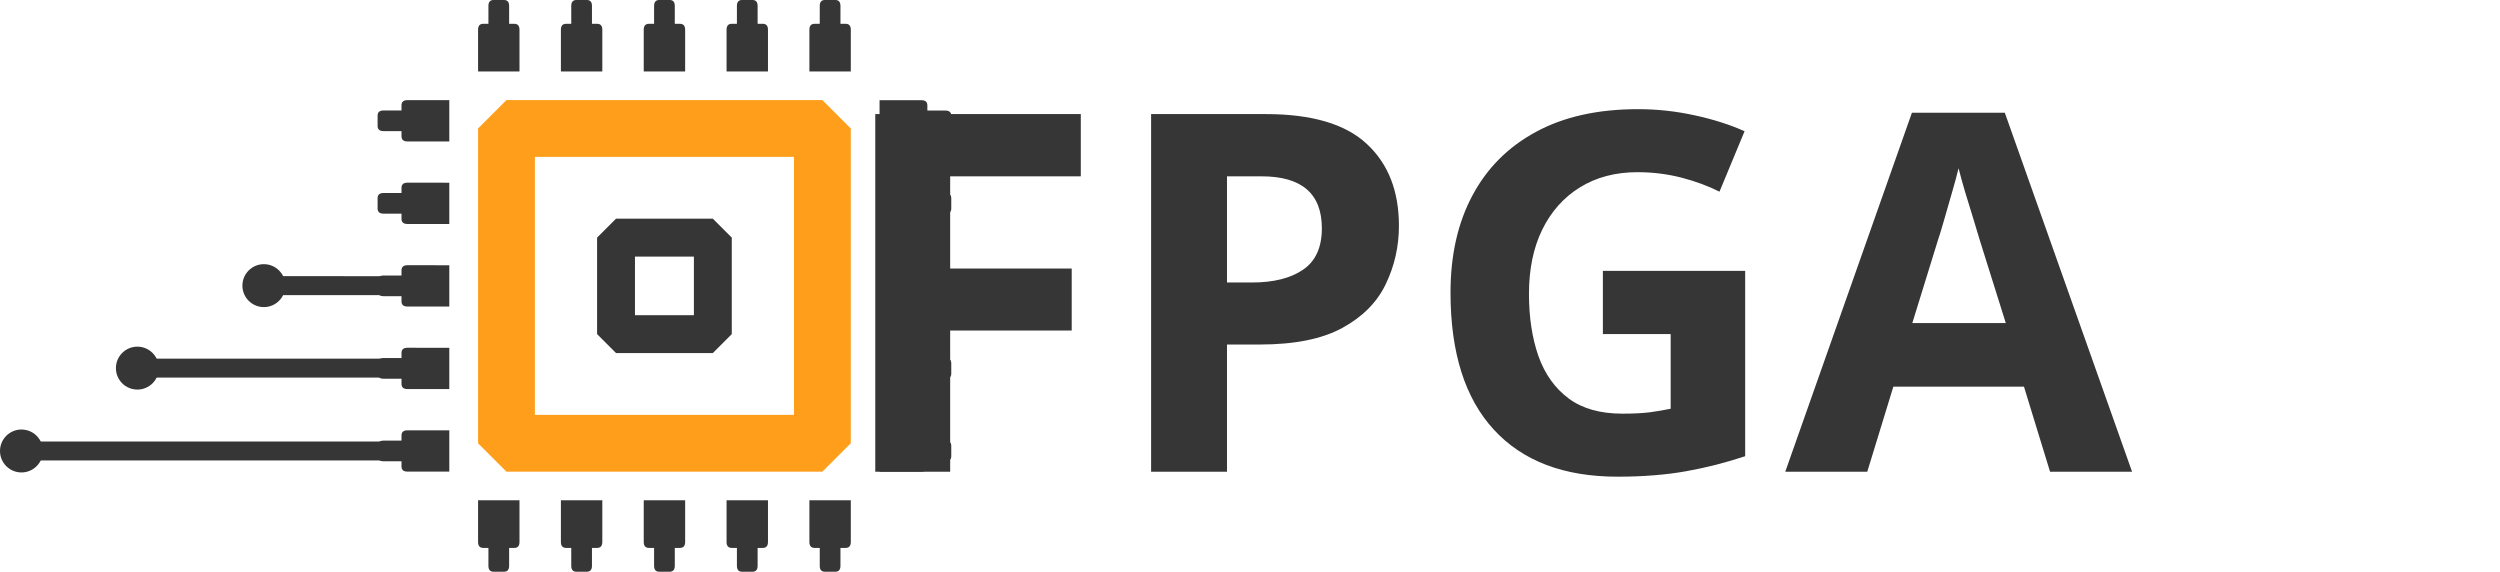
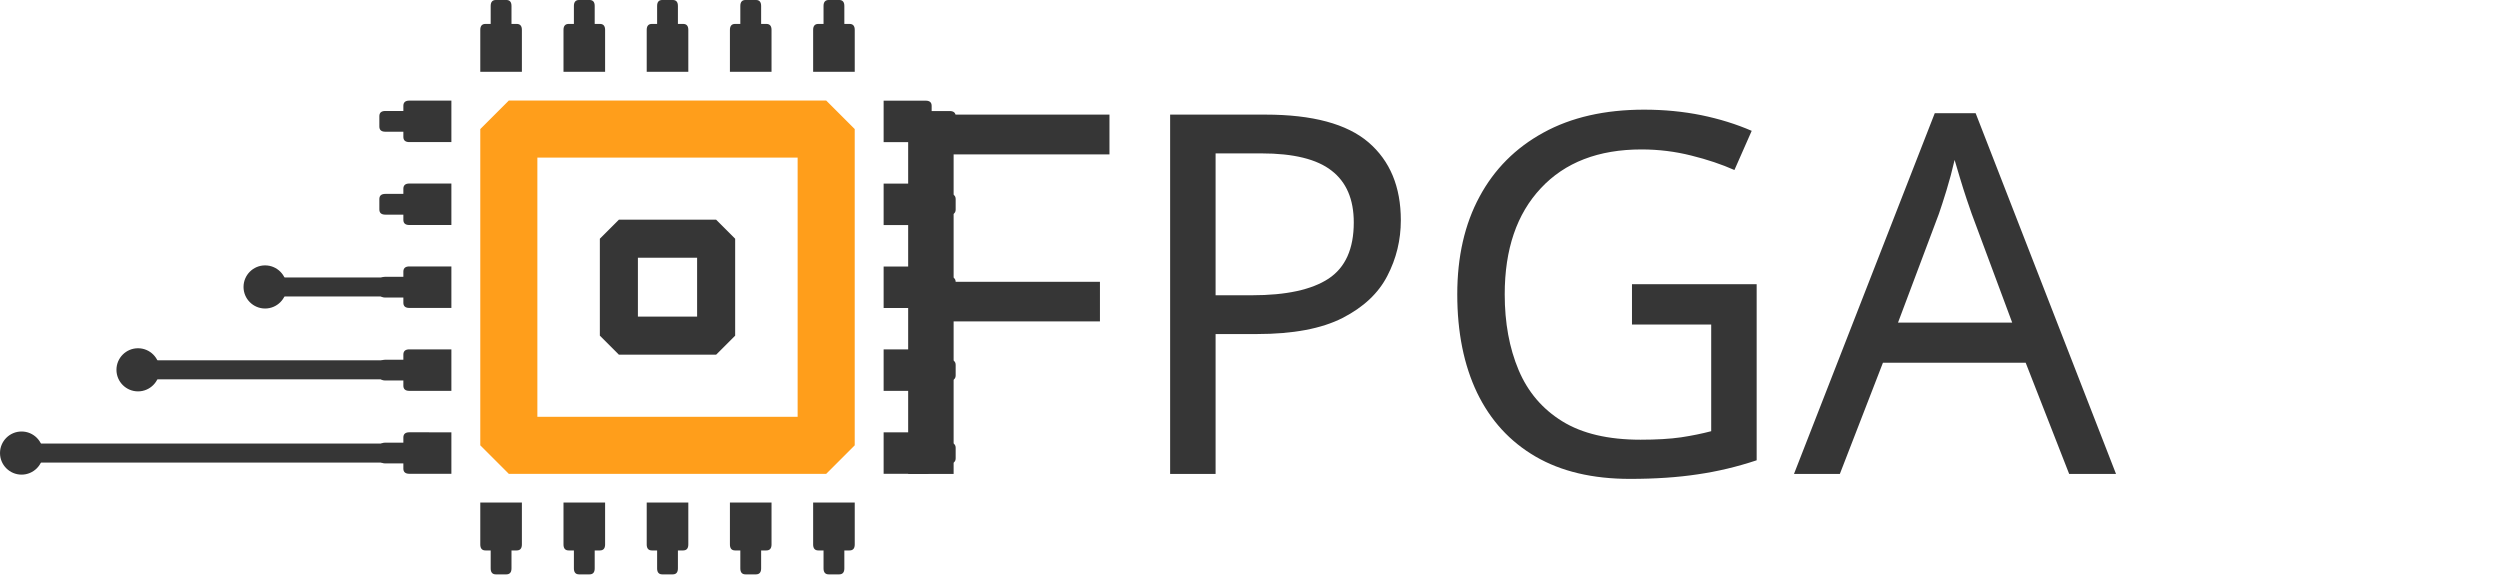
- <svg xmlns="http://www.w3.org/2000/svg" width="197.993mm" height="45.28mm" viewBox="0 0 197.993 45.28" version="1.1" id="svg3195">
+ <svg xmlns="http://www.w3.org/2000/svg" width="744.876" height="171.136" viewBox="0 0 197.082 45.28" version="1.1" id="svg3195">
  <defs id="defs3189">
    <marker orient="auto" refY="0" refX="0" id="marker3565" style="overflow:visible">
      <path id="path3563" d="m -2.5,-1 c 0,2.76 -2.24,5 -5,5 -2.76,0 -5,-2.24 -5,-5 0,-2.76 2.24,-5 5,-5 2.76,0 5,2.24 5,5 z" style="fill:#363636;fill-opacity:1;fill-rule:evenodd;stroke:#363636;stroke-width:1pt;stroke-opacity:1" transform="matrix(0.2,0,0,0.2,1.48,0.2)" />
    </marker>
    <marker style="overflow:visible" id="marker3577" refX="0" refY="0" orient="auto">
      <path transform="matrix(0.2,0,0,0.2,1.48,0.2)" style="fill:#f5f5f5;fill-opacity:1;fill-rule:evenodd;stroke:#f5f5f5;stroke-width:1pt;stroke-opacity:1" d="m -2.5,-1 c 0,2.76 -2.24,5 -5,5 -2.76,0 -5,-2.24 -5,-5 0,-2.76 2.24,-5 5,-5 2.76,0 5,2.24 5,5 z" id="path3575" />
    </marker>
    <marker orient="auto" refY="0" refX="0" id="marker3583" style="overflow:visible">
      <path id="path3581" d="m -2.5,-1 c 0,2.76 -2.24,5 -5,5 -2.76,0 -5,-2.24 -5,-5 0,-2.76 2.24,-5 5,-5 2.76,0 5,2.24 5,5 z" style="fill:#f5f5f5;fill-opacity:1;fill-rule:evenodd;stroke:#f5f5f5;stroke-width:1pt;stroke-opacity:1" transform="matrix(0.2,0,0,0.2,1.48,0.2)" />
    </marker>
    <marker style="overflow:visible" id="marker3627" refX="0" refY="0" orient="auto">
      <path transform="matrix(0.2,0,0,0.2,1.48,0.2)" style="fill:#363636;fill-opacity:1;fill-rule:evenodd;stroke:#363636;stroke-width:1pt;stroke-opacity:1" d="m -2.5,-1 c 0,2.76 -2.24,5 -5,5 -2.76,0 -5,-2.24 -5,-5 0,-2.76 2.24,-5 5,-5 2.76,0 5,2.24 5,5 z" id="path3625" />
    </marker>
    <marker orient="auto" refY="0" refX="0" id="marker3633" style="overflow:visible">
      <path id="path3631" d="m -2.5,-1 c 0,2.76 -2.24,5 -5,5 -2.76,0 -5,-2.24 -5,-5 0,-2.76 2.24,-5 5,-5 2.76,0 5,2.24 5,5 z" style="fill:#363636;fill-opacity:1;fill-rule:evenodd;stroke:#363636;stroke-width:1pt;stroke-opacity:1" transform="matrix(0.2,0,0,0.2,1.48,0.2)" />
    </marker>
  </defs>
  <g id="layer1" transform="translate(-12.09629,-73.39532)">
    <path style="fill:#363636;fill-opacity:1;stroke-width:0.265" d="m 47.68,107.476 v 3.269 h -3.313 c -0.315,0 -0.473,-0.136 -0.473,-0.409 v -0.409 h -1.42 c -0.315,0 -0.473,-0.136 -0.473,-0.409 v -0.817 c 0,-0.272 0.158,-0.409 0.473,-0.409 h 1.42 v -0.409 c 0,-0.272 0.158,-0.409 0.473,-0.409 z m 0,-6.537 v 3.269 h -3.313 c -0.315,0 -0.473,-0.136 -0.473,-0.409 v -0.409 h -1.42 c -0.315,0 -0.473,-0.136 -0.473,-0.409 v -0.817 c 0,-0.272 0.158,-0.409 0.473,-0.409 h 1.42 v -0.409 c 0,-0.272 0.158,-0.409 0.473,-0.409 z m 0,-6.537 v 3.269 h -3.313 c -0.315,0 -0.473,-0.136 -0.473,-0.409 V 96.852 h -1.42 c -0.315,0 -0.473,-0.136 -0.473,-0.409 v -0.817 c 0,-0.272 0.158,-0.409 0.473,-0.409 h 1.42 v -0.409 c 0,-0.272 0.158,-0.409 0.473,-0.409 z m 0,-6.537 v 3.269 h -3.313 c -0.315,0 -0.473,-0.136 -0.473,-0.409 v -0.409 h -1.42 c -0.315,0 -0.473,-0.136 -0.473,-0.409 v -0.817 c 0,-0.272 0.158,-0.409 0.473,-0.409 h 1.42 v -0.409 c 0,-0.272 0.158,-0.409 0.473,-0.409 z m 0,-6.537 v 3.269 h -3.313 c -0.315,0 -0.473,-0.136 -0.473,-0.409 v -0.409 h -1.42 c -0.315,0 -0.473,-0.136 -0.473,-0.409 v -0.817 c 0,-0.272 0.158,-0.409 0.473,-0.409 h 1.42 v -0.409 c 0,-0.272 0.158,-0.409 0.473,-0.409 z m 39.754,27.376 v 0.817 c 0,0.272 -0.158,0.409 -0.473,0.409 h -1.42 v 0.409 c 0,0.272 -0.158,0.409 -0.473,0.409 h -3.313 v -3.269 h 3.313 c 0.315,0 0.473,0.136 0.473,0.409 v 0.409 h 1.42 c 0.315,0 0.473,0.136 0.473,0.409 z m 0,-6.537 v 0.817 c 0,0.272 -0.158,0.409 -0.473,0.409 h -1.42 v 0.409 c 0,0.272 -0.158,0.409 -0.473,0.409 h -3.313 v -3.269 h 3.313 c 0.315,0 0.473,0.136 0.473,0.409 v 0.409 h 1.42 c 0.315,0 0.473,0.136 0.473,0.409 z m 0,-6.537 v 0.817 c 0,0.272 -0.158,0.409 -0.473,0.409 h -1.42 v 0.409 c 0,0.272 -0.158,0.409 -0.473,0.409 h -3.313 v -3.269 h 3.313 c 0.315,0 0.473,0.136 0.473,0.409 v 0.409 h 1.42 c 0.315,0 0.473,0.136 0.473,0.409 z m 0,-6.537 v 0.817 c 0,0.272 -0.158,0.409 -0.473,0.409 h -1.42 v 0.409 c 0,0.272 -0.158,0.409 -0.473,0.409 h -3.313 v -3.269 h 3.313 c 0.315,0 0.473,0.136 0.473,0.409 v 0.409 h 1.42 c 0.315,0 0.473,0.136 0.473,0.409 z m 0,-6.537 v 0.817 c 0,0.272 -0.158,0.409 -0.473,0.409 h -1.42 v 0.409 c 0,0.272 -0.158,0.409 -0.473,0.409 h -3.313 v -3.269 h 3.313 c 0.315,0 0.473,0.136 0.473,0.409 v 0.409 h 1.42 c 0.315,0 0.473,0.136 0.473,0.409 z" id="path3529" />
    <rect y="83.569" x="52.208" height="24.933" width="25.018" id="rect3540" style="fill:none;fill-opacity:1;stroke:#ff9e1b;stroke-width:4.5;stroke-linecap:butt;stroke-linejoin:bevel;stroke-miterlimit:4;stroke-dasharray:none;stroke-dashoffset:0;stroke-opacity:1" />
    <path id="path3548" d="m 53.238,79.055 h -3.28 v -3.302 c 0,-0.314 0.137,-0.472 0.41,-0.472 h 0.41 v -1.415 c 0,-0.314 0.137,-0.472 0.41,-0.472 h 0.82 c 0.273,0 0.41,0.157 0.41,0.472 v 1.415 h 0.41 c 0.273,0 0.41,0.157 0.41,0.472 z m 6.56,0 h -3.28 v -3.302 c 0,-0.314 0.137,-0.472 0.41,-0.472 h 0.41 v -1.415 c 0,-0.314 0.137,-0.472 0.41,-0.472 h 0.82 c 0.273,0 0.41,0.157 0.41,0.472 v 1.415 h 0.41 c 0.273,0 0.41,0.157 0.41,0.472 z m 6.56,0 h -3.28 v -3.302 c 0,-0.314 0.137,-0.472 0.41,-0.472 h 0.41 v -1.415 c 0,-0.314 0.137,-0.472 0.41,-0.472 h 0.82 c 0.273,0 0.41,0.157 0.41,0.472 v 1.415 h 0.41 c 0.273,0 0.41,0.157 0.41,0.472 z m 6.56,0 h -3.28 v -3.302 c 0,-0.314 0.137,-0.472 0.41,-0.472 h 0.41 v -1.415 c 0,-0.314 0.137,-0.472 0.41,-0.472 h 0.82 c 0.273,0 0.41,0.157 0.41,0.472 v 1.415 h 0.41 c 0.273,0 0.41,0.157 0.41,0.472 z m 6.56,0 h -3.28 v -3.302 c 0,-0.314 0.137,-0.472 0.41,-0.472 h 0.41 v -1.415 c 0,-0.314 0.137,-0.472 0.41,-0.472 h 0.82 c 0.273,0 0.41,0.157 0.41,0.472 v 1.415 h 0.41 c 0.273,0 0.41,0.157 0.41,0.472 z M 52.008,118.675 H 51.188 c -0.273,0 -0.41,-0.157 -0.41,-0.472 v -1.415 h -0.41 c -0.273,0 -0.41,-0.157 -0.41,-0.472 v -3.302 h 3.28 v 3.302 c 0,0.314 -0.137,0.472 -0.41,0.472 h -0.41 v 1.415 c 0,0.314 -0.137,0.472 -0.41,0.472 z m 6.56,0 h -0.82 c -0.273,0 -0.41,-0.157 -0.41,-0.472 v -1.415 h -0.41 c -0.273,0 -0.41,-0.157 -0.41,-0.472 v -3.302 h 3.28 v 3.302 c 0,0.314 -0.137,0.472 -0.41,0.472 h -0.41 v 1.415 c 0,0.314 -0.137,0.472 -0.41,0.472 z m 6.56,0 h -0.82 c -0.273,0 -0.41,-0.157 -0.41,-0.472 v -1.415 h -0.41 c -0.273,0 -0.41,-0.157 -0.41,-0.472 v -3.302 h 3.28 v 3.302 c 0,0.314 -0.137,0.472 -0.41,0.472 h -0.41 v 1.415 c 0,0.314 -0.137,0.472 -0.41,0.472 z m 6.56,0 h -0.82 c -0.273,0 -0.41,-0.157 -0.41,-0.472 v -1.415 h -0.41 c -0.273,0 -0.41,-0.157 -0.41,-0.472 v -3.302 h 3.28 v 3.302 c 0,0.314 -0.137,0.472 -0.41,0.472 h -0.41 v 1.415 c 0,0.314 -0.137,0.472 -0.41,0.472 z m 6.56,0 h -0.82 c -0.273,0 -0.41,-0.157 -0.41,-0.472 v -1.415 h -0.41 c -0.273,0 -0.41,-0.157 -0.41,-0.472 v -3.302 h 3.28 v 3.302 c 0,0.314 -0.137,0.472 -0.41,0.472 h -0.41 v 1.415 c 0,0.314 -0.137,0.472 -0.41,0.472 z" style="fill:#363636;fill-opacity:1;stroke-width:0.265" />
    <path style="fill:none;stroke:#363636;stroke-width:1.5;stroke-linecap:butt;stroke-linejoin:miter;stroke-miterlimit:4;stroke-dasharray:none;stroke-opacity:1;marker-end:url(#marker3565)" d="M 42.251,109.112 H 13.766" id="path3561" />
    <path id="path3623" d="M 46.474,102.549 H 22.946" style="fill:none;stroke:#363636;stroke-width:1.5;stroke-linecap:butt;stroke-linejoin:miter;stroke-miterlimit:4;stroke-dasharray:none;stroke-opacity:1;marker-end:url(#marker3627)" />
    <path style="fill:none;stroke:#363636;stroke-width:1.5;stroke-linecap:butt;stroke-linejoin:miter;stroke-miterlimit:4;stroke-dasharray:none;stroke-opacity:1;marker-end:url(#marker3633)" d="m 42.474,96.017 -9.51,-4.02e-4" id="path3629" />
    <text xml:space="preserve" style="font-size:39.728px;line-height:1.25;font-family:'Open Sans';-inkscape-font-specification:'Open Sans';text-align:center;letter-spacing:0px;word-spacing:0px;text-anchor:middle;fill:#363636;fill-opacity:1;stroke-width:0.265" x="154.968" y="110.946" id="text4372" transform="scale(1.001696,0.9983068)">
-       <tspan id="tspan4370" x="154.968" y="110.946" style="font-style:normal;font-variant:normal;font-weight:600;font-stretch:normal;font-family:'Libre Franklin';-inkscape-font-specification:'Libre Franklin Semi-Bold';fill:#363636;fill-opacity:1;stroke-width:0.265">FPGA</tspan>
+       <tspan id="tspan4370" x="154.968" y="110.946" style="font-style:normal;font-variant:normal;font-weight:500;font-stretch:normal;font-family:'Libre Franklin';-inkscape-font-specification:'Libre Franklin Medium';fill:#363636;fill-opacity:1;stroke-width:0.265">FPGA</tspan>
    </text>
    <rect style="fill:none;fill-opacity:1;stroke:#363636;stroke-width:3;stroke-linecap:round;stroke-linejoin:bevel;stroke-miterlimit:4;stroke-dasharray:none;stroke-opacity:1" id="rect4386" width="7.667" height="7.641" x="60.884" y="92.215" />
  </g>
</svg>
